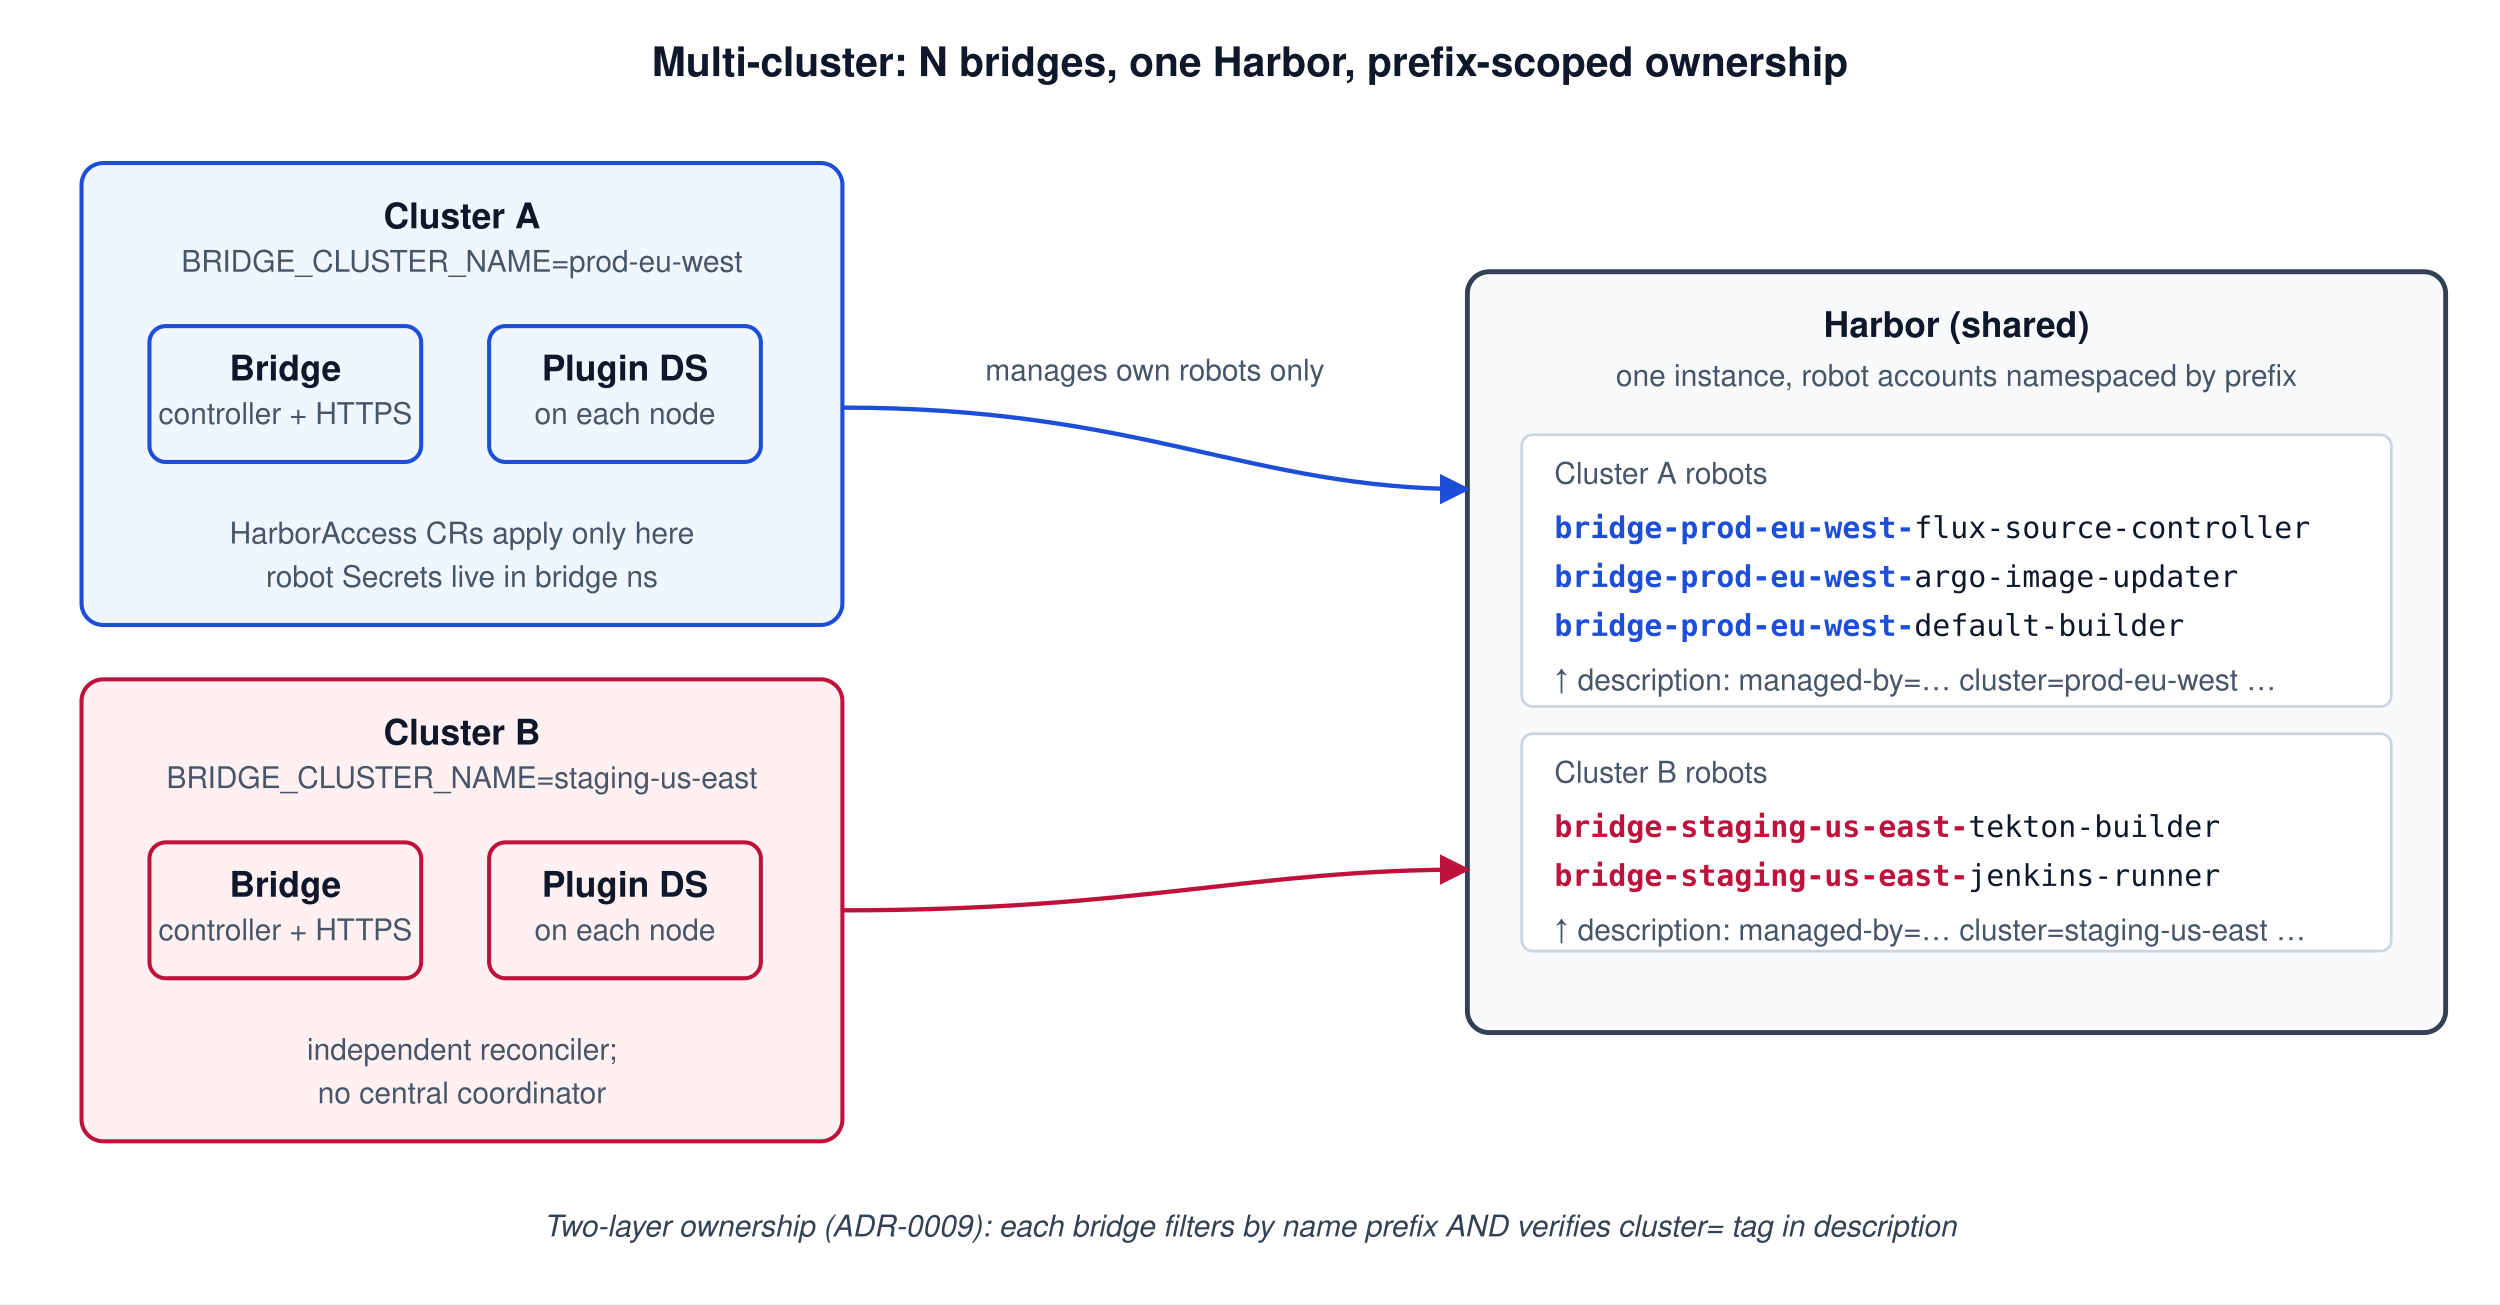
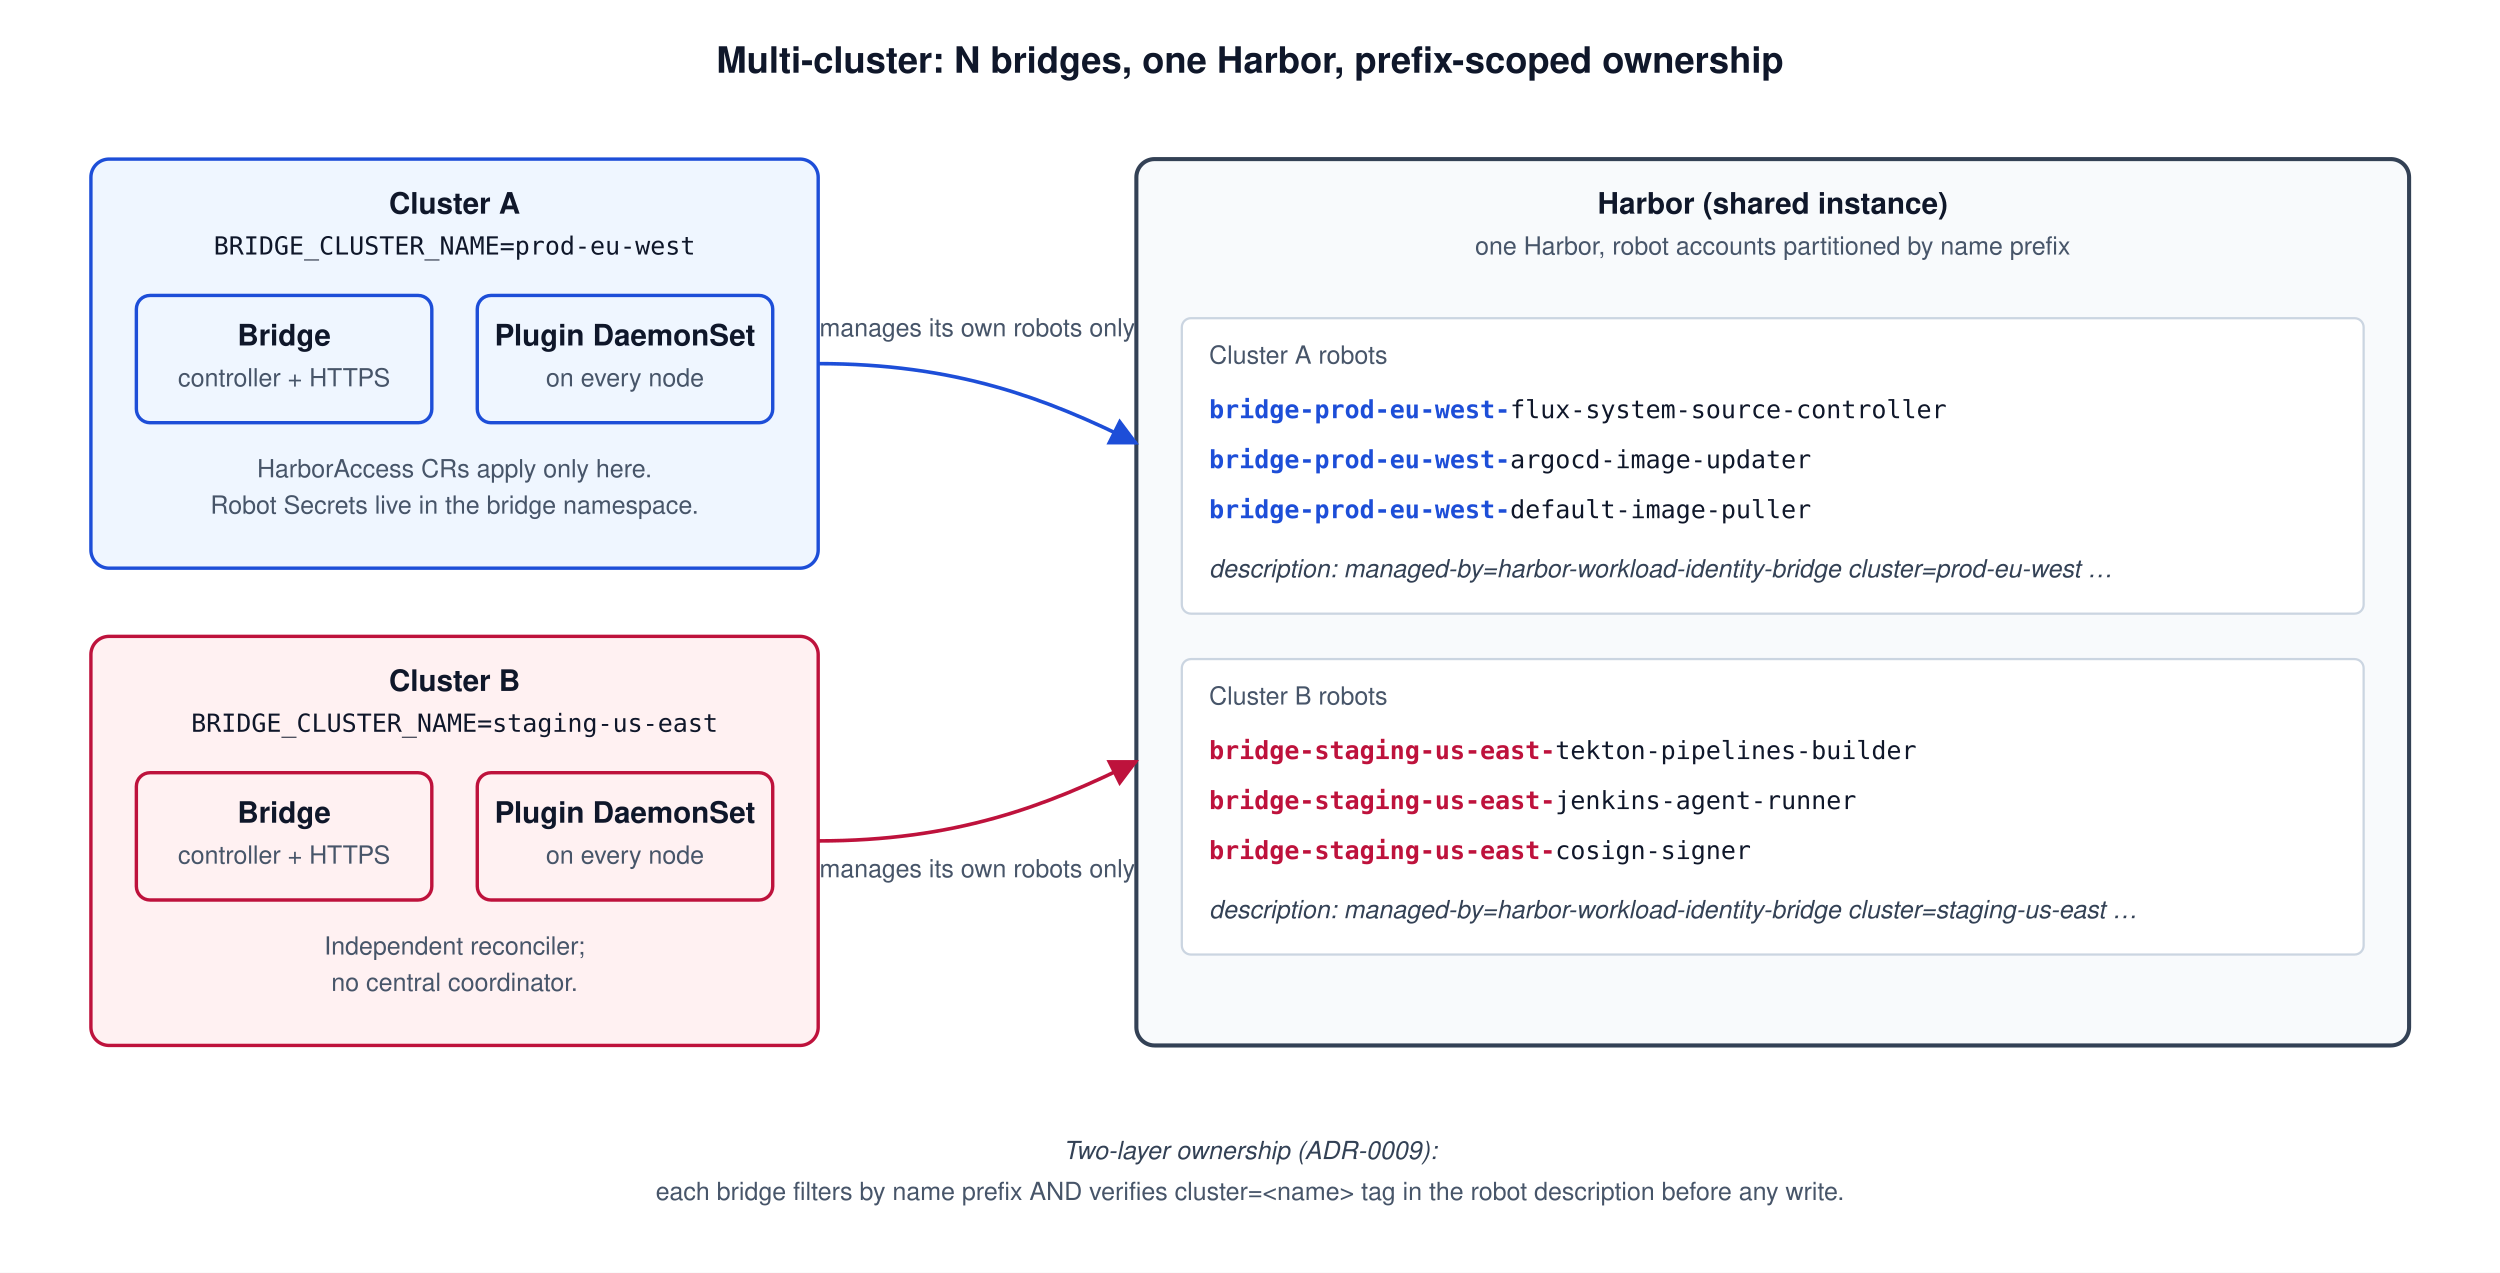
- <svg xmlns="http://www.w3.org/2000/svg" viewBox="0 0 920 480" width="920" height="480" font-family="-apple-system, BlinkMacSystemFont, 'Segoe UI', Helvetica, Arial, sans-serif" font-size="13">
-   <rect width="920" height="480" fill="#ffffff" />
+ <svg xmlns="http://www.w3.org/2000/svg" viewBox="0 0 1100 560" width="1100" height="560" font-family="-apple-system, BlinkMacSystemFont, 'Segoe UI', Helvetica, Arial, sans-serif" font-size="13">
+   <rect width="1100" height="560" fill="#ffffff" />
  <style>
-     .lbl    { fill: #0f172a; font-weight: 600; }
-     .sub    { fill: #475569; font-size: 11px; }
-     .mono   { font-family: 'SF Mono', ui-monospace, Menlo, monospace; fill: #0f172a; font-size: 11px; }
-     .pfxA   { fill: #1d4ed8; font-weight: 700; }
-     .pfxB   { fill: #be123c; font-weight: 700; }
+     .title { fill: #0f172a; font-weight: 700; font-size: 16px; }
+     .lbl   { fill: #0f172a; font-weight: 600; }
+     .sub   { fill: #475569; font-size: 11px; }
+     .note  { fill: #334155; font-size: 11px; font-style: italic; }
+     .mono  { font-family: 'SF Mono', ui-monospace, Menlo, monospace; fill: #0f172a; font-size: 11px; }
+     .pfxA  { fill: #1d4ed8; font-weight: 700; }
+     .pfxB  { fill: #be123c; font-weight: 700; }
    .clusterA { fill: #eff6ff; stroke: #1d4ed8; stroke-width: 1.5; }
    .clusterB { fill: #fff1f2; stroke: #be123c; stroke-width: 1.5; }
    .harbor   { fill: #f8fafc; stroke: #334155; stroke-width: 1.8; }
-     .arrowA  { stroke: #1d4ed8; stroke-width: 1.6; fill: none; }
-     .arrowB  { stroke: #be123c; stroke-width: 1.6; fill: none; }
-     .note     { fill: #334155; font-size: 11px; font-style: italic; }
+     .arrowA   { stroke: #1d4ed8; stroke-width: 1.6; fill: none; }
+     .arrowB   { stroke: #be123c; stroke-width: 1.6; fill: none; }
  </style>
  <defs>
-     <marker id="headA" viewBox="0 0 10 10" refX="9" refY="5" markerWidth="7" markerHeight="7" orient="auto">
+     <marker id="headA" viewBox="0 0 10 10" refX="9" refY="5" markerWidth="8" markerHeight="8" orient="auto">
      <path d="M0,0 L10,5 L0,10 Z" fill="#1d4ed8" />
    </marker>
-     <marker id="headB" viewBox="0 0 10 10" refX="9" refY="5" markerWidth="7" markerHeight="7" orient="auto">
+     <marker id="headB" viewBox="0 0 10 10" refX="9" refY="5" markerWidth="8" markerHeight="8" orient="auto">
      <path d="M0,0 L10,5 L0,10 Z" fill="#be123c" />
    </marker>
  </defs>
-   <text x="460" y="28" text-anchor="middle" class="lbl" font-size="15">Multi-cluster: N bridges, one Harbor, prefix-scoped ownership</text>
-   <rect class="clusterA" x="30" y="60" width="280" height="170" rx="8" />
-   <text x="170" y="84" text-anchor="middle" class="lbl">Cluster A</text>
-   <text x="170" y="100" text-anchor="middle" class="sub">BRIDGE_CLUSTER_NAME=prod-eu-west</text>
-   <rect class="clusterA" x="55" y="120" width="100" height="50" rx="6" />
-   <text x="105" y="140" text-anchor="middle" class="lbl">Bridge</text>
-   <text x="105" y="156" text-anchor="middle" class="sub">controller + HTTPS</text>
-   <rect class="clusterA" x="180" y="120" width="100" height="50" rx="6" />
-   <text x="230" y="140" text-anchor="middle" class="lbl">Plugin DS</text>
-   <text x="230" y="156" text-anchor="middle" class="sub">on each node</text>
-   <text x="170" y="200" text-anchor="middle" class="sub">HarborAccess CRs apply only here</text>
-   <text x="170" y="216" text-anchor="middle" class="sub">robot Secrets live in bridge ns</text>
-   <rect class="clusterB" x="30" y="250" width="280" height="170" rx="8" />
-   <text x="170" y="274" text-anchor="middle" class="lbl">Cluster B</text>
-   <text x="170" y="290" text-anchor="middle" class="sub">BRIDGE_CLUSTER_NAME=staging-us-east</text>
-   <rect class="clusterB" x="55" y="310" width="100" height="50" rx="6" />
-   <text x="105" y="330" text-anchor="middle" class="lbl">Bridge</text>
-   <text x="105" y="346" text-anchor="middle" class="sub">controller + HTTPS</text>
-   <rect class="clusterB" x="180" y="310" width="100" height="50" rx="6" />
-   <text x="230" y="330" text-anchor="middle" class="lbl">Plugin DS</text>
-   <text x="230" y="346" text-anchor="middle" class="sub">on each node</text>
-   <text x="170" y="390" text-anchor="middle" class="sub">independent reconciler;</text>
-   <text x="170" y="406" text-anchor="middle" class="sub">no central coordinator</text>
-   <rect class="harbor" x="540" y="100" width="360" height="280" rx="8" />
-   <text x="720" y="124" text-anchor="middle" class="lbl">Harbor (shared)</text>
-   <text x="720" y="142" text-anchor="middle" class="sub">one instance, robot accounts namespaced by prefix</text>
-   <rect x="560" y="160" width="320" height="100" rx="4" fill="#ffffff" stroke="#cbd5e1" />
-   <text x="572" y="178" class="sub">Cluster A robots</text>
-   <text x="572" y="198" class="mono">
-     <tspan class="pfxA">bridge-prod-eu-west-</tspan>flux-source-controller</text>
-   <text x="572" y="216" class="mono">
-     <tspan class="pfxA">bridge-prod-eu-west-</tspan>argo-image-updater</text>
-   <text x="572" y="234" class="mono">
-     <tspan class="pfxA">bridge-prod-eu-west-</tspan>default-builder</text>
-   <text x="572" y="254" class="sub">↑ description: managed-by=…  cluster=prod-eu-west  …</text>
-   <rect x="560" y="270" width="320" height="80" rx="4" fill="#ffffff" stroke="#cbd5e1" />
-   <text x="572" y="288" class="sub">Cluster B robots</text>
-   <text x="572" y="308" class="mono">
-     <tspan class="pfxB">bridge-staging-us-east-</tspan>tekton-builder</text>
-   <text x="572" y="326" class="mono">
-     <tspan class="pfxB">bridge-staging-us-east-</tspan>jenkins-runner</text>
-   <text x="572" y="346" class="sub">↑ description: managed-by=…  cluster=staging-us-east  …</text>
-   <path class="arrowA" d="M 310 150 C 420 150, 460 180, 540 180" marker-end="url(#headA)" />
-   <text x="425" y="140" text-anchor="middle" class="sub">manages own robots only</text>
-   <path class="arrowB" d="M 310 335 C 420 335, 460 320, 540 320" marker-end="url(#headB)" />
-   <text x="460" y="455" text-anchor="middle" class="note">Two-layer ownership (ADR-0009): each bridge filters by name prefix AND verifies cluster= tag in description</text>
+   <text x="550" y="32" text-anchor="middle" class="title">Multi-cluster: N bridges, one Harbor, prefix-scoped ownership</text>
+   <rect class="clusterA" x="40" y="70" width="320" height="180" rx="8" />
+   <text x="200" y="94" text-anchor="middle" class="lbl">Cluster A</text>
+   <text x="200" y="112" text-anchor="middle" class="mono">BRIDGE_CLUSTER_NAME=prod-eu-west</text>
+   <rect class="clusterA" x="60" y="130" width="130" height="56" rx="6" />
+   <text x="125" y="152" text-anchor="middle" class="lbl">Bridge</text>
+   <text x="125" y="170" text-anchor="middle" class="sub">controller + HTTPS</text>
+   <rect class="clusterA" x="210" y="130" width="130" height="56" rx="6" />
+   <text x="275" y="152" text-anchor="middle" class="lbl">Plugin DaemonSet</text>
+   <text x="275" y="170" text-anchor="middle" class="sub">on every node</text>
+   <text x="200" y="210" text-anchor="middle" class="sub">HarborAccess CRs apply only here.</text>
+   <text x="200" y="226" text-anchor="middle" class="sub">Robot Secrets live in the bridge namespace.</text>
+   <rect class="clusterB" x="40" y="280" width="320" height="180" rx="8" />
+   <text x="200" y="304" text-anchor="middle" class="lbl">Cluster B</text>
+   <text x="200" y="322" text-anchor="middle" class="mono">BRIDGE_CLUSTER_NAME=staging-us-east</text>
+   <rect class="clusterB" x="60" y="340" width="130" height="56" rx="6" />
+   <text x="125" y="362" text-anchor="middle" class="lbl">Bridge</text>
+   <text x="125" y="380" text-anchor="middle" class="sub">controller + HTTPS</text>
+   <rect class="clusterB" x="210" y="340" width="130" height="56" rx="6" />
+   <text x="275" y="362" text-anchor="middle" class="lbl">Plugin DaemonSet</text>
+   <text x="275" y="380" text-anchor="middle" class="sub">on every node</text>
+   <text x="200" y="420" text-anchor="middle" class="sub">Independent reconciler;</text>
+   <text x="200" y="436" text-anchor="middle" class="sub">no central coordinator.</text>
+   <rect class="harbor" x="500" y="70" width="560" height="390" rx="8" />
+   <text x="780" y="94" text-anchor="middle" class="lbl">Harbor (shared instance)</text>
+   <text x="780" y="112" text-anchor="middle" class="sub">one Harbor, robot accounts partitioned by name prefix</text>
+   <rect x="520" y="140" width="520" height="130" rx="4" fill="#ffffff" stroke="#cbd5e1" />
+   <text x="532" y="160" class="sub">Cluster A robots</text>
+   <text x="532" y="184" class="mono">
+     <tspan class="pfxA">bridge-prod-eu-west-</tspan>flux-system-source-controller</text>
+   <text x="532" y="206" class="mono">
+     <tspan class="pfxA">bridge-prod-eu-west-</tspan>argocd-image-updater</text>
+   <text x="532" y="228" class="mono">
+     <tspan class="pfxA">bridge-prod-eu-west-</tspan>default-image-puller</text>
+   <text x="532" y="254" class="note">description: managed-by=harbor-workload-identity-bridge  cluster=prod-eu-west  …</text>
+   <rect x="520" y="290" width="520" height="130" rx="4" fill="#ffffff" stroke="#cbd5e1" />
+   <text x="532" y="310" class="sub">Cluster B robots</text>
+   <text x="532" y="334" class="mono">
+     <tspan class="pfxB">bridge-staging-us-east-</tspan>tekton-pipelines-builder</text>
+   <text x="532" y="356" class="mono">
+     <tspan class="pfxB">bridge-staging-us-east-</tspan>jenkins-agent-runner</text>
+   <text x="532" y="378" class="mono">
+     <tspan class="pfxB">bridge-staging-us-east-</tspan>cosign-signer</text>
+   <text x="532" y="404" class="note">description: managed-by=harbor-workload-identity-bridge  cluster=staging-us-east  …</text>
+   <path class="arrowA" d="M 360 160 C 420 160, 460 175, 500 195" marker-end="url(#headA)" />
+   <text x="430" y="148" text-anchor="middle" class="sub">manages its own robots only</text>
+   <path class="arrowB" d="M 360 370 C 420 370, 460 355, 500 335" marker-end="url(#headB)" />
+   <text x="430" y="386" text-anchor="middle" class="sub">manages its own robots only</text>
+   <text x="550" y="510" text-anchor="middle" class="note">Two-layer ownership (ADR-0009):</text>
+   <text x="550" y="528" text-anchor="middle" class="sub">each bridge filters by name prefix AND verifies cluster=&lt;name&gt; tag in the robot description before any write.</text>
</svg>
